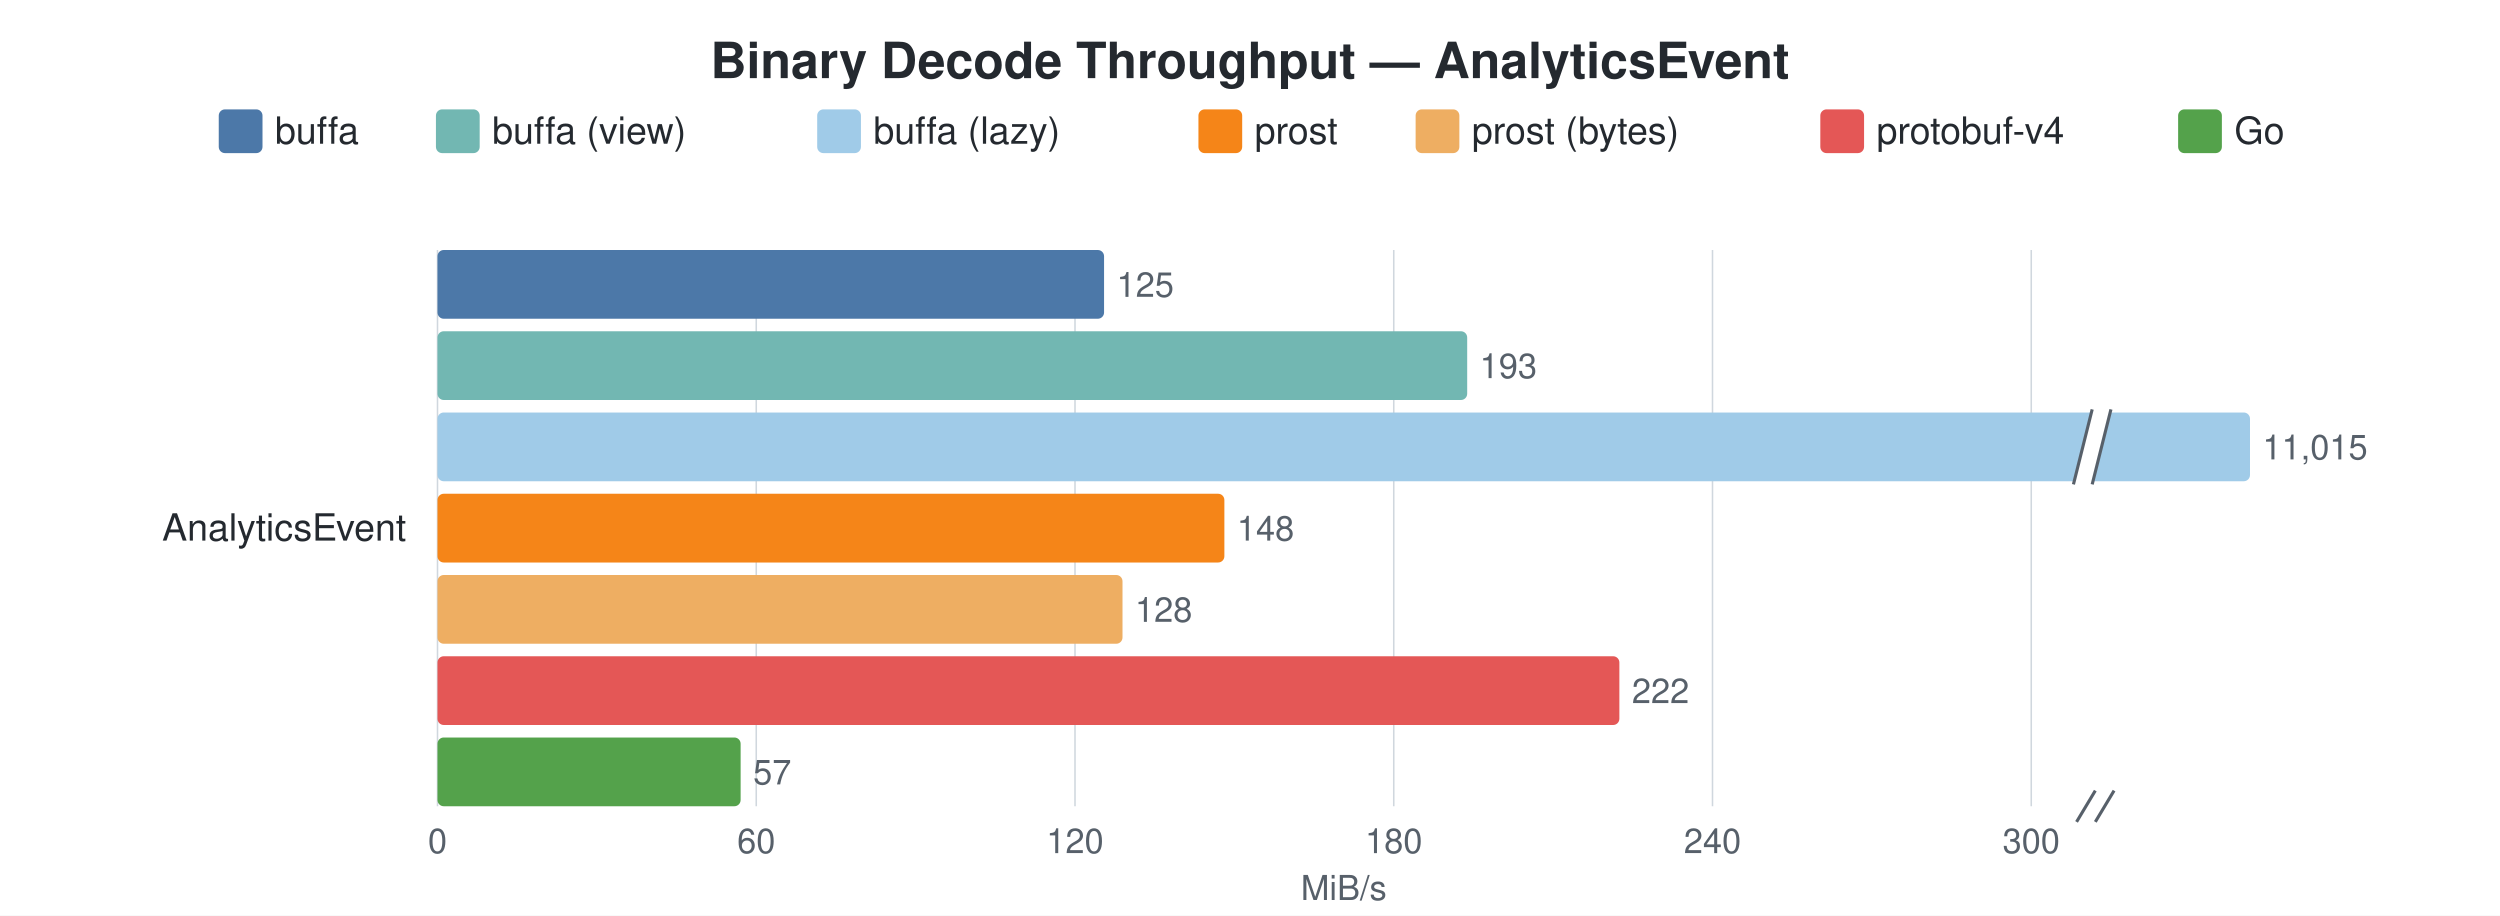
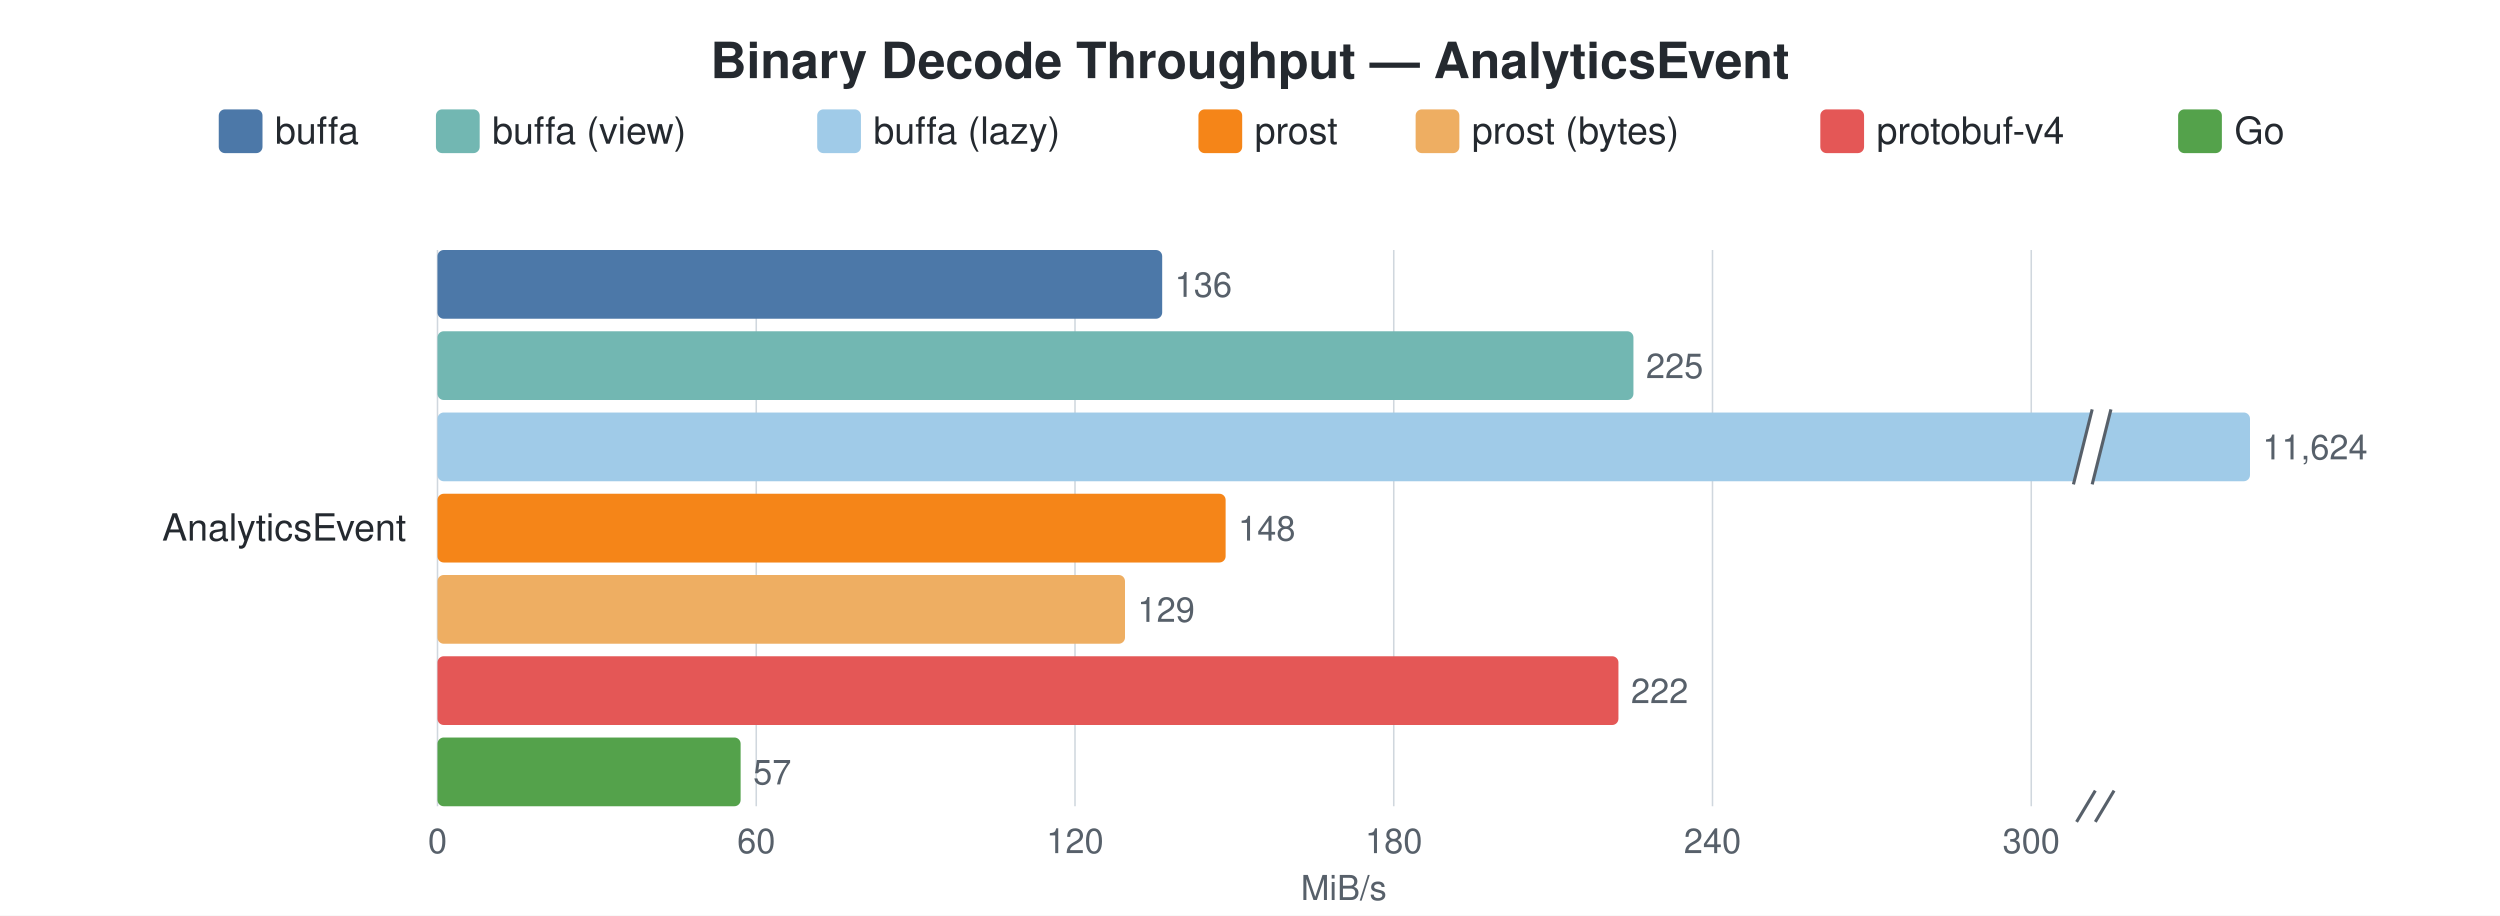
<svg xmlns="http://www.w3.org/2000/svg" width="800" height="293" viewBox="0 0 800 293">
  <style>
    text { font-family: -apple-system, BlinkMacSystemFont, "Segoe UI", Helvetica, Arial, sans-serif; }
    .title { font-size: 16px; font-weight: 600; fill: #24292f; }
    .label { font-size: 12px; fill: #24292f; }
    .value { font-size: 11px; fill: #57606a; }
    .axis-label { font-size: 11px; fill: #57606a; }
    .legend-text { font-size: 12px; fill: #24292f; }
    .grid { stroke: #d0d7de; stroke-width: 0.5; }
  </style>
  <rect width="100%" height="100%" fill="white" />
  <text x="400.0" y="25" text-anchor="middle" class="title">Binary Decode Throughput — AnalyticsEvent</text>
  <rect x="70" y="35" width="14" height="14" rx="2" fill="#4C78A8" />
  <text x="88" y="46" class="legend-text">buffa</text>
  <rect x="139.5" y="35" width="14" height="14" rx="2" fill="#72B7B2" />
  <text x="157.5" y="46" class="legend-text">buffa (view)</text>
  <rect x="261.5" y="35" width="14" height="14" rx="2" fill="#A0CBE8" />
  <text x="279.5" y="46" class="legend-text">buffa (lazy)</text>
  <rect x="383.5" y="35" width="14" height="14" rx="2" fill="#F58518" />
  <text x="401.5" y="46" class="legend-text">prost</text>
  <rect x="453" y="35" width="14" height="14" rx="2" fill="#EEAE62" />
  <text x="471" y="46" class="legend-text">prost (bytes)</text>
  <rect x="582.5" y="35" width="14" height="14" rx="2" fill="#E45756" />
  <text x="600.5" y="46" class="legend-text">protobuf-v4</text>
  <rect x="697" y="35" width="14" height="14" rx="2" fill="#54A24B" />
  <text x="715" y="46" class="legend-text">Go</text>
  <line x1="140.0" y1="80" x2="140.0" y2="258" class="grid" />
  <text x="140.0" y="273" text-anchor="middle" class="axis-label">0</text>
  <line x1="242.0" y1="80" x2="242.0" y2="258" class="grid" />
  <text x="242.0" y="273" text-anchor="middle" class="axis-label">60</text>
  <line x1="344.0" y1="80" x2="344.0" y2="258" class="grid" />
  <text x="344.0" y="273" text-anchor="middle" class="axis-label">120</text>
  <line x1="446.0" y1="80" x2="446.0" y2="258" class="grid" />
  <text x="446.0" y="273" text-anchor="middle" class="axis-label">180</text>
  <line x1="548.0" y1="80" x2="548.0" y2="258" class="grid" />
  <text x="548.0" y="273" text-anchor="middle" class="axis-label">240</text>
  <line x1="650.0" y1="80" x2="650.0" y2="258" class="grid" />
  <text x="650.0" y="273" text-anchor="middle" class="axis-label">300</text>
  <text x="430.0" y="288" text-anchor="middle" class="axis-label">MiB/s</text>
  <line x1="664.5" y1="263" x2="670.5" y2="253" stroke="#57606a" stroke-width="1" />
  <line x1="670.5" y1="263" x2="676.5" y2="253" stroke="#57606a" stroke-width="1" />
  <text x="130" y="173.0" text-anchor="end" class="label">AnalyticsEvent</text>
-   <rect x="140" y="80.0" width="213.3" height="22" rx="2" fill="#4C78A8" />
-   <text x="357.3" y="95.0" class="value">125</text>
-   <rect x="140" y="106.0" width="329.5" height="22" rx="2" fill="#72B7B2" />
-   <text x="473.5" y="121.0" class="value">193</text>
+   <rect x="140" y="80.0" width="231.9" height="22" rx="2" fill="#4C78A8" />
+   <text x="375.9" y="95.0" class="value">136</text>
+   <rect x="140" y="106.0" width="382.7" height="22" rx="2" fill="#72B7B2" />
+   <text x="526.7" y="121.0" class="value">225</text>
  <rect x="140" y="132.0" width="580.0" height="22" rx="2" fill="#A0CBE8" />
  <polygon points="663.5,155.0 669.5,131.0 675.5,131.0 669.5,155.0" fill="white" />
  <line x1="663.5" y1="155.0" x2="669.5" y2="131.0" stroke="#57606a" stroke-width="1" />
  <line x1="669.5" y1="155.0" x2="675.5" y2="131.0" stroke="#57606a" stroke-width="1" />
-   <text x="724.0" y="147.0" class="value">11,015</text>
-   <rect x="140" y="158.0" width="251.8" height="22" rx="2" fill="#F58518" />
-   <text x="395.8" y="173.0" class="value">148</text>
-   <rect x="140" y="184.0" width="219.2" height="22" rx="2" fill="#EEAE62" />
-   <text x="363.2" y="199.0" class="value">128</text>
-   <rect x="140" y="210.0" width="378.2" height="22" rx="2" fill="#E45756" />
-   <text x="522.2" y="225.0" class="value">222</text>
+   <text x="724.0" y="147.0" class="value">11,624</text>
+   <rect x="140" y="158.0" width="252.2" height="22" rx="2" fill="#F58518" />
+   <text x="396.2" y="173.0" class="value">148</text>
+   <rect x="140" y="184.0" width="220.0" height="22" rx="2" fill="#EEAE62" />
+   <text x="364.0" y="199.0" class="value">129</text>
+   <rect x="140" y="210.0" width="377.9" height="22" rx="2" fill="#E45756" />
+   <text x="521.9" y="225.0" class="value">222</text>
  <rect x="140" y="236.0" width="97.0" height="22" rx="2" fill="#54A24B" />
  <text x="241.0" y="251.0" class="value">57</text>
</svg>
